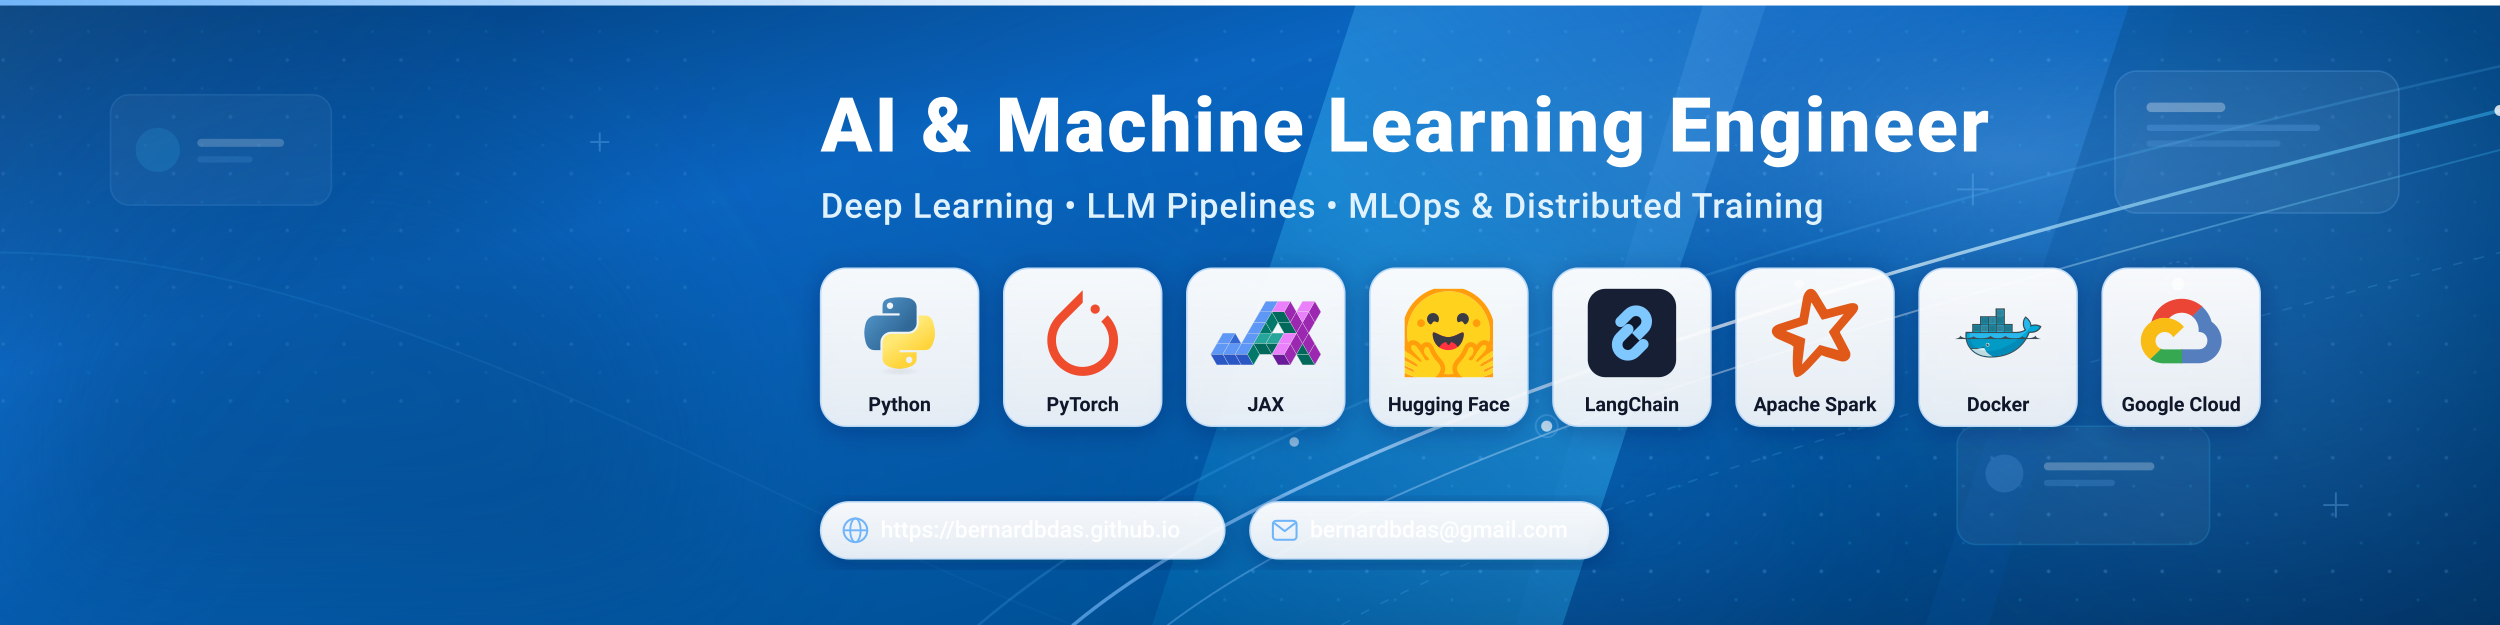
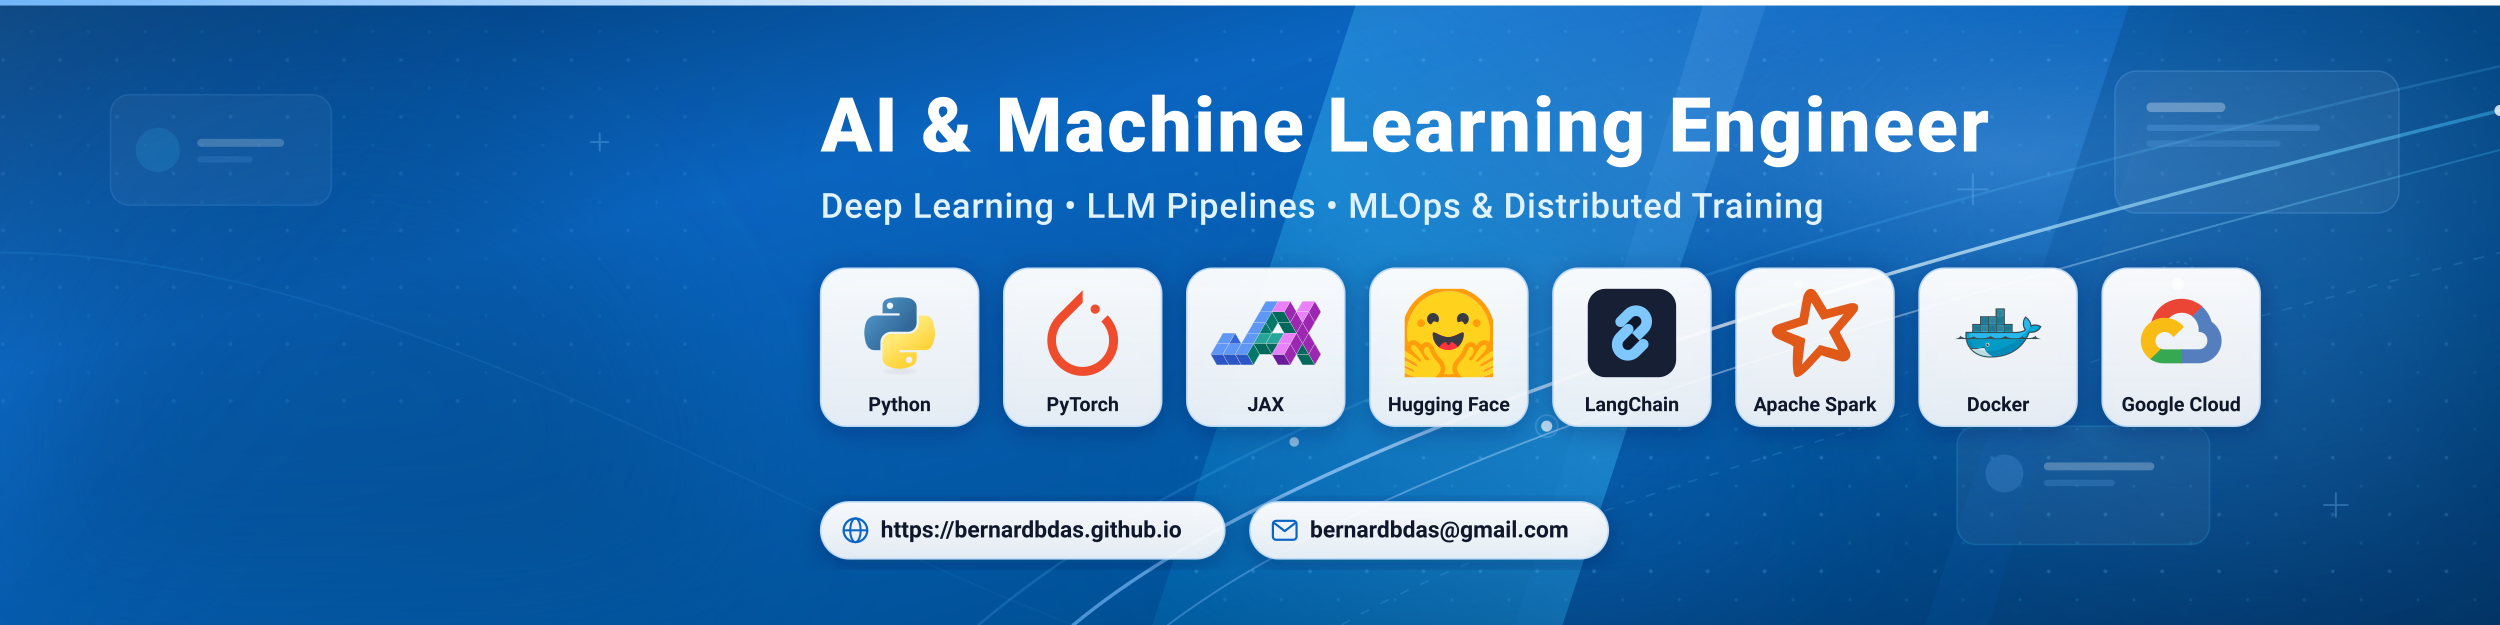
<svg xmlns="http://www.w3.org/2000/svg" width="1584" height="396" viewBox="0 0 1584 396">
  <defs>
    <linearGradient id="bgGrad_linkedin" x1="0%" y1="0%" x2="100%" y2="100%">
      <stop offset="0%" stop-color="#003870" />
      <stop offset="35%" stop-color="#0A66C2" />
      <stop offset="100%" stop-color="#002447" />
    </linearGradient>
    <linearGradient id="cardGrad_linkedin" x1="0%" y1="0%" x2="0%" y2="100%">
      <stop offset="0%" stop-color="#FFFFFF" stop-opacity="0.96" />
      <stop offset="100%" stop-color="#F4F7FB" stop-opacity="0.92" />
    </linearGradient>
    <linearGradient id="accentGlow_linkedin" x1="0%" y1="0%" x2="100%" y2="0%">
      <stop offset="0%" stop-color="#70B5F9" />
      <stop offset="50%" stop-color="#FFFFFF" />
    </linearGradient>
    <filter id="cardShadow_linkedin" x="-20%" y="-20%" width="140%" height="140%">
      <feDropShadow dx="0" dy="3" stdDeviation="8" flood-color="#001E3D" flood-opacity="0.32" />
    </filter>
    <linearGradient id="li_platform_bg" x1="0%" y1="0%" x2="100%" y2="100%">
      <stop offset="0%" stop-color="#003870" />
      <stop offset="30%" stop-color="#0A66C2" />
      <stop offset="70%" stop-color="#005299" />
      <stop offset="100%" stop-color="#002952" />
    </linearGradient>
    <linearGradient id="li_facet_1" x1="0%" y1="0%" x2="100%" y2="100%">
      <stop offset="0%" stop-color="#70B5F9" stop-opacity="0.35" />
      <stop offset="50%" stop-color="#0A66C2" stop-opacity="0.10" />
      <stop offset="100%" stop-color="#004182" stop-opacity="0.40" />
    </linearGradient>
    <linearGradient id="li_facet_2" x1="0%" y1="100%" x2="100%" y2="0%">
      <stop offset="0%" stop-color="#0284C7" stop-opacity="0.25" />
      <stop offset="50%" stop-color="#38BDF8" stop-opacity="0.40" />
      <stop offset="100%" stop-color="#70B5F9" stop-opacity="0.15" />
    </linearGradient>
    <linearGradient id="li_facet_3" x1="100%" y1="0%" x2="0%" y2="100%">
      <stop offset="0%" stop-color="#002D54" stop-opacity="0.50" />
      <stop offset="100%" stop-color="#0A66C2" stop-opacity="0.15" />
    </linearGradient>
    <linearGradient id="li_arc_glow" x1="0%" y1="0%" x2="100%" y2="0%">
      <stop offset="0%" stop-color="#70B5F9" stop-opacity="0.65" />
      <stop offset="50%" stop-color="#FFFFFF" stop-opacity="0.80" />
      <stop offset="100%" stop-color="#38BDF8" stop-opacity="0.45" />
    </linearGradient>
    <linearGradient id="li_arc_secondary" x1="0%" y1="0%" x2="100%" y2="100%">
      <stop offset="0%" stop-color="#38BDF8" stop-opacity="0.30" />
      <stop offset="100%" stop-color="#70B5F9" stop-opacity="0.10" />
    </linearGradient>
    <pattern id="li_dot_matrix" width="36" height="36" patternUnits="userSpaceOnUse">
      <circle cx="2" cy="2" r="1.2" fill="#70B5F9" opacity="0.30" />
      <circle cx="20" cy="20" r="1.0" fill="#38BDF8" opacity="0.20" />
    </pattern>
    <radialGradient id="li_center_glow" cx="80%" cy="25%" r="55%">
      <stop offset="0%" stop-color="#70B5F9" stop-opacity="0.30" />
      <stop offset="50%" stop-color="#0A66C2" stop-opacity="0.10" />
      <stop offset="100%" stop-color="#002952" stop-opacity="0" />
    </radialGradient>
  </defs>
  <rect width="1584" height="396" fill="url(#li_platform_bg)" />
  <g id="pattern_layer" opacity="1.00">
    <rect width="1584" height="396" fill="url(#li_center_glow)" />
    <circle cx="1420" cy="80" r="240" fill="#70B5F9" opacity="0.20" filter="blur(65px)" />
    <circle cx="220" cy="310" r="220" fill="#003A70" opacity="0.35" filter="blur(60px)" />
    <circle cx="950" cy="340" r="180" fill="#0A66C2" opacity="0.25" filter="blur(50px)" />
    <rect x="750" y="0" width="834" height="396" fill="url(#li_dot_matrix)" />
    <rect x="0" y="0" width="460" height="260" fill="url(#li_dot_matrix)" opacity="0.5" />
    <g>
      <polygon points="1350,0 1584,0 1584,396 1220,396" fill="url(#li_facet_3)" />
      <polygon points="1080,0 1380,0 1260,396 960,396" fill="url(#li_facet_1)" />
      <polygon points="860,0 1120,0 990,396 730,396" fill="url(#li_facet_2)" />
      <polygon points="0,0 320,0 140,396 0,396" fill="url(#li_facet_1)" opacity="0.4" />
    </g>
    <g fill="none">
      <path d="M 680 396 C 820 280, 1140 180, 1584 70" stroke="url(#li_arc_glow)" stroke-width="2.2" stroke-linecap="round" />
      <path d="M 740 396 C 880 290, 1180 200, 1584 95" stroke="url(#li_arc_glow)" stroke-width="1.2" stroke-opacity="0.6" stroke-linecap="round" />
      <path d="M 620 396 C 780 260, 1100 150, 1584 42" stroke="url(#li_arc_secondary)" stroke-width="1.6" stroke-linecap="round" />
      <path d="M 850 396 C 980 320, 1280 240, 1584 160" stroke="url(#li_arc_secondary)" stroke-width="1.0" stroke-dasharray="6,8" />
      <path d="M 0 160 C 240 160, 480 320, 680 396" stroke="url(#li_arc_secondary)" stroke-width="1.2" stroke-opacity="0.4" />
    </g>
    <g>
      <rect x="1340" y="45" width="180" height="90" rx="14" fill="#FFFFFF" fill-opacity="0.06" stroke="#70B5F9" stroke-width="1" stroke-opacity="0.25" />
      <rect x="1360" y="65" width="50" height="6" rx="3" fill="#FFFFFF" fill-opacity="0.3" />
      <rect x="1360" y="79" width="110" height="4" rx="2" fill="#70B5F9" fill-opacity="0.25" />
      <rect x="1360" y="89" width="85" height="4" rx="2" fill="#70B5F9" fill-opacity="0.18" />
      <rect x="1240" y="270" width="160" height="75" rx="12" fill="#FFFFFF" fill-opacity="0.05" stroke="#38BDF8" stroke-width="1" stroke-opacity="0.20" />
      <circle cx="1270" cy="300" r="12" fill="#70B5F9" fill-opacity="0.2" />
      <rect x="1295" y="293" width="70" height="5" rx="2.5" fill="#FFFFFF" fill-opacity="0.25" />
      <rect x="1295" y="304" width="45" height="4" rx="2" fill="#70B5F9" fill-opacity="0.2" />
      <rect x="70" y="60" width="140" height="70" rx="12" fill="#FFFFFF" fill-opacity="0.04" stroke="#70B5F9" stroke-width="1" stroke-opacity="0.15" />
      <circle cx="100" cy="95" r="14" fill="#38BDF8" fill-opacity="0.15" />
      <rect x="125" y="88" width="55" height="5" rx="2.5" fill="#FFFFFF" fill-opacity="0.2" />
      <rect x="125" y="99" width="35" height="4" rx="2" fill="#70B5F9" fill-opacity="0.15" />
    </g>
    <g fill="#FFFFFF">
      <circle cx="1584" cy="70" r="3.5" opacity="0.8" />
      <circle cx="1380" cy="180" r="4.0" opacity="0.9" />
      <circle cx="1140" cy="180" r="3.0" opacity="0.6" />
      <circle cx="980" cy="270" r="3.5" opacity="0.7" />
      <circle cx="820" cy="280" r="3.0" opacity="0.5" />
    </g>
    <g fill="none" stroke="#70B5F9" stroke-width="1.2">
      <circle cx="1380" cy="180" r="8" opacity="0.4" />
      <circle cx="1380" cy="180" r="14" opacity="0.2" stroke-dasharray="2,3" />
      <circle cx="980" cy="270" r="7" opacity="0.35" />
    </g>
    <g stroke="#70B5F9" stroke-width="1.2" stroke-opacity="0.35">
      <path d="M 1250 120 L 1250 110 M 1250 120 L 1250 130 M 1250 120 L 1240 120 M 1250 120 L 1260 120" />
      <path d="M 1480 320 L 1480 312 M 1480 320 L 1480 328 M 1480 320 L 1472 320 M 1480 320 L 1488 320" />
      <path d="M 720 220 L 720 214 M 720 220 L 720 226 M 720 220 L 714 220 M 720 220 L 726 220" />
      <path d="M 380 90 L 380 84 M 380 90 L 380 96 M 380 90 L 374 90 M 380 90 L 386 90" />
    </g>
  </g>
  <rect x="0" y="0" width="1584" height="3.5" fill="url(#accentGlow_linkedin)" />
  <text x="520" y="96" font-family="system-ui, -apple-system, BlinkMacSystemFont, 'Segoe UI', Roboto, sans-serif" font-size="48" font-weight="800" fill="#FFFFFF" letter-spacing="1.5">AI &amp; Machine Learning Engineer</text>
  <text x="520" y="138" font-family="system-ui, -apple-system, BlinkMacSystemFont, 'Segoe UI', Roboto, sans-serif" font-size="22" font-weight="500" fill="#E0F2FE" letter-spacing="0.5">Deep Learning • LLM Pipelines • MLOps &amp; Distributed Training</text>
  <g transform="translate(520, 170)">
    <rect width="100" height="100" rx="16" fill="url(#cardGrad_linkedin)" stroke="#C2DCF7" stroke-width="1" filter="url(#cardShadow_linkedin)" />
    <svg x="22.0" y="13.0" width="56.0" height="56.0" viewBox="0 0 128 128">
      <linearGradient id="b0_python-original-a" gradientUnits="userSpaceOnUse" x1="70.252" y1="1237.476" x2="170.659" y2="1151.089" gradientTransform="matrix(.563 0 0 -.568 -29.215 707.817)">
        <stop offset="0" stop-color="#5A9FD4" />
        <stop offset="1" stop-color="#306998" />
      </linearGradient>
      <linearGradient id="b0_python-original-b" gradientUnits="userSpaceOnUse" x1="209.474" y1="1098.811" x2="173.62" y2="1149.537" gradientTransform="matrix(.563 0 0 -.568 -29.215 707.817)">
        <stop offset="0" stop-color="#FFD43B" />
        <stop offset="1" stop-color="#FFE873" />
      </linearGradient>
      <path fill="url(#b0_python-original-a)" d="M63.391 1.988c-4.222.02-8.252.379-11.8 1.007-10.45 1.846-12.346 5.71-12.346 12.837v9.411h24.693v3.137H29.977c-7.176 0-13.46 4.313-15.426 12.521-2.268 9.405-2.368 15.275 0 25.096 1.755 7.311 5.947 12.519 13.124 12.519h8.491V67.234c0-8.151 7.051-15.34 15.426-15.34h24.665c6.866 0 12.346-5.654 12.346-12.548V15.833c0-6.693-5.646-11.72-12.346-12.837-4.244-.706-8.645-1.027-12.866-1.008zM50.037 9.557c2.55 0 4.634 2.117 4.634 4.721 0 2.593-2.083 4.69-4.634 4.69-2.56 0-4.633-2.097-4.633-4.69-.001-2.604 2.073-4.721 4.633-4.721z" transform="translate(0 10.26)" />
      <path fill="url(#b0_python-original-b)" d="M91.682 28.38v10.966c0 8.5-7.208 15.655-15.426 15.655H51.591c-6.756 0-12.346 5.783-12.346 12.549v23.515c0 6.691 5.818 10.628 12.346 12.547 7.816 2.297 15.312 2.713 24.665 0 6.216-1.801 12.346-5.423 12.346-12.547v-9.412H63.938v-3.138h37.012c7.176 0 9.852-5.005 12.348-12.519 2.578-7.735 2.467-15.174 0-25.096-1.774-7.145-5.161-12.521-12.348-12.521h-9.268zM77.809 87.927c2.561 0 4.634 2.097 4.634 4.692 0 2.602-2.074 4.719-4.634 4.719-2.55 0-4.633-2.117-4.633-4.719 0-2.595 2.083-4.692 4.633-4.692z" transform="translate(0 10.26)" />
      <radialGradient id="b0_python-original-c" cx="1825.678" cy="444.45" r="26.743" gradientTransform="matrix(0 -.24 -1.055 0 532.979 557.576)" gradientUnits="userSpaceOnUse">
        <stop offset="0" stop-color="#B8B8B8" stop-opacity=".498" />
        <stop offset="1" stop-color="#7F7F7F" stop-opacity="0" />
      </radialGradient>
      <path opacity=".444" fill="url(#b0_python-original-c)" d="M97.309 119.597c0 3.543-14.816 6.416-33.091 6.416-18.276 0-33.092-2.873-33.092-6.416 0-3.544 14.815-6.417 33.092-6.417 18.275 0 33.091 2.872 33.091 6.417z" />
    </svg>
    <text x="50.0" y="90.5" font-family="system-ui, -apple-system, BlinkMacSystemFont, 'Segoe UI', Roboto, sans-serif" font-size="12.5" font-weight="600" fill="#0F172A" text-anchor="middle">Python</text>
  </g>
  <g transform="translate(636, 170)">
    <rect width="100" height="100" rx="16" fill="url(#cardGrad_linkedin)" stroke="#C2DCF7" stroke-width="1" filter="url(#cardShadow_linkedin)" />
    <svg x="22.0" y="13.0" width="56.0" height="56.0" viewBox="0 0 128 128">
      <path fill="#EE4C2C" d="M100.1 38.3l-9.2 9.2c15.1 15.1 15.1 39.4 0 54.3-15.1 15.1-39.4 15.1-54.3 0-15.1-15.1-15.1-39.4 0-54.3l24-24 3.4-3.4V2L27.8 38.2C7.7 58.3 7.7 90.8 27.8 111s52.6 20.1 72.4 0c20.1-20.2 20.1-52.5-.1-72.7z" />
      <circle fill="#EE4C2C" transform="rotate(-88.939 82.069 29.398) scale(.99997)" cx="82.1" cy="29.4" r="6.7" />
    </svg>
    <text x="50.0" y="90.5" font-family="system-ui, -apple-system, BlinkMacSystemFont, 'Segoe UI', Roboto, sans-serif" font-size="12.5" font-weight="600" fill="#0F172A" text-anchor="middle">PyTorch</text>
  </g>
  <g transform="translate(752, 170)">
    <rect width="100" height="100" rx="16" fill="url(#cardGrad_linkedin)" stroke="#C2DCF7" stroke-width="1" filter="url(#cardShadow_linkedin)" />
    <svg x="15.0" y="20.8" width="70.0" height="40.5" viewBox="0 0 451 260.81">
      <defs>
        <style>.cls-1{fill:#5e97f6;}.cls-1,.cls-2,.cls-3,.cls-4,.cls-5,.cls-6,.cls-7,.cls-8,.cls-9{stroke:#dce0df;stroke-linejoin:round;}.cls-2{fill:#2a56c6;}.cls-3{fill:#00796b;}.cls-4{fill:#3367d6;}.cls-5{fill:#26a69a;}.cls-6{fill:#9c27b0;}.cls-7{fill:#6a1b9a;}.cls-8{fill:#00695c;}.cls-9{fill:#ea80fc;}</style>
      </defs>
      <g id="b2_Layer_2" data-name="Layer 2">
        <g id="b2_Layer_1-2" data-name="Layer 1">
          <polygon class="cls-1" points="50.5 130.4 25.5 173.71 75.5 173.71 100.5 130.4 50.5 130.4" fill="#0F172A" />
          <polygon class="cls-1" points="0.5 217.01 25.5 173.71 75.5 173.71 50.5 217.01 0.5 217.01" fill="#0F172A" />
          <polygon class="cls-1" points="125.5 173.71 75.5 173.71 50.5 217.01 100.5 217.01 125.5 173.71" fill="#0F172A" />
          <polygon class="cls-1" points="175.5 173.71 125.5 173.71 100.5 217.01 150.5 217.01 175.5 173.71" fill="#0F172A" />
          <polygon class="cls-1" points="150.5 130.4 125.5 173.71 175.5 173.71 200.5 130.4 150.5 130.4" fill="#0F172A" />
          <polygon class="cls-1" points="175.5 87.1 150.5 130.4 200.5 130.4 225.5 87.1 175.5 87.1" fill="#0F172A" />
          <polygon class="cls-1" points="200.5 43.8 175.5 87.1 225.5 87.1 250.5 43.8 200.5 43.8" fill="#0F172A" />
          <polygon class="cls-1" points="225.5 0.5 200.5 43.8 250.5 43.8 275.5 0.5 225.5 0.5" fill="#0F172A" />
          <polygon class="cls-2" points="0.5 217.01 25.5 260.31 75.5 260.31 50.5 217.01 0.5 217.01" fill="#0F172A" />
          <polygon class="cls-2" points="125.5 260.31 75.5 260.31 50.5 217.01 100.5 217.01 125.5 260.31" fill="#0F172A" />
          <polygon class="cls-2" points="175.5 260.31 125.5 260.31 100.5 217.01 150.5 217.01 175.5 260.31" fill="#0F172A" />
          <polygon class="cls-3" points="200.5 217.01 175.5 173.71 150.5 217.01 175.5 260.31 200.5 217.01" fill="#0F172A" />
          <polygon class="cls-3" points="250.5 130.4 225.5 87.1 200.5 130.4 250.5 130.4" fill="#0F172A" />
          <polygon class="cls-3" points="250.5 43.8 225.5 87.1 250.5 130.4 275.5 87.1 250.5 43.8" fill="#0F172A" />
          <polygon class="cls-4" points="125.5 173.71 100.5 130.4 75.5 173.71 125.5 173.71" fill="#0F172A" />
          <polygon class="cls-5" points="250.5 130.4 200.5 130.4 175.5 173.71 225.5 173.71 250.5 130.4" fill="#0F172A" />
          <polygon class="cls-5" points="300.5 130.4 250.5 130.4 225.5 173.71 275.5 173.71 300.5 130.4" fill="#0F172A" />
          <polygon class="cls-6" points="350.5 43.8 325.5 0.5 300.5 43.8 325.5 87.1 350.5 43.8" fill="#0F172A" />
          <polygon class="cls-6" points="375.5 87.1 350.5 43.8 325.5 87.1 350.5 130.4 375.5 87.1" fill="#0F172A" />
          <polygon class="cls-6" points="400.5 130.4 375.5 87.1 350.5 130.4 375.5 173.71 400.5 130.4" fill="#0F172A" />
          <polygon class="cls-6" points="425.5 173.71 400.5 130.4 375.5 173.71 400.5 217.01 425.5 173.71" fill="#0F172A" />
          <polygon class="cls-6" points="450.5 217.01 425.5 173.71 400.5 217.01 425.5 260.31 450.5 217.01" fill="#0F172A" />
          <polygon class="cls-6" points="425.5 0.5 400.5 43.8 425.5 87.1 450.5 43.8 425.5 0.5" fill="#0F172A" />
          <polygon class="cls-6" points="375.5 87.1 400.5 43.8 425.5 87.1 400.5 130.4 375.5 87.1" fill="#0F172A" />
          <polygon class="cls-6" points="350.5 130.4 325.5 173.71 350.5 217.01 375.5 173.71 350.5 130.4" fill="#0F172A" />
          <polygon class="cls-6" points="325.5 260.31 300.5 217.01 325.5 173.71 350.5 217.01 325.5 260.31" fill="#0F172A" />
          <polygon class="cls-7" points="275.5 260.31 250.5 217.01 300.5 217.01 325.5 260.31 275.5 260.31" fill="#0F172A" />
          <polygon class="cls-8" points="225.5 173.71 175.5 173.71 200.5 217.01 250.5 217.01 225.5 173.71" fill="#0F172A" />
          <polygon class="cls-8" points="275.5 173.71 225.5 173.71 250.5 217.01 275.5 173.71" fill="#0F172A" />
          <polygon class="cls-8" points="275.5 87.1 300.5 130.4 350.5 130.4 325.5 87.1 275.5 87.1" fill="#0F172A" />
          <polygon class="cls-8" points="300.5 43.8 250.5 43.8 275.5 87.1 325.5 87.1 300.5 43.8" fill="#0F172A" />
          <polygon class="cls-8" points="425.5 260.31 400.5 217.01 350.5 217.01 375.5 260.31 425.5 260.31" fill="#0F172A" />
          <polygon class="cls-8" points="375.5 173.71 350.5 217.01 400.5 217.01 375.5 173.71" fill="#0F172A" />
          <polygon class="cls-9" points="325.5 0.5 275.5 0.5 250.5 43.8 300.5 43.8 325.5 0.5" fill="#0F172A" />
          <polygon class="cls-9" points="325.5 173.71 275.5 173.71 250.5 217.01 300.5 217.01 325.5 173.71" fill="#0F172A" />
          <polygon class="cls-9" points="350.5 130.4 300.5 130.4 275.5 173.71 325.5 173.71 350.5 130.4" fill="#0F172A" />
          <polygon class="cls-9" points="425.5 0.5 375.5 0.5 350.5 43.8 400.5 43.8 425.5 0.5" fill="#0F172A" />
          <polygon class="cls-9" points="375.5 87.1 350.5 43.8 400.5 43.8 375.5 87.1" fill="#0F172A" />
        </g>
      </g>
    </svg>
    <text x="50.0" y="90.5" font-family="system-ui, -apple-system, BlinkMacSystemFont, 'Segoe UI', Roboto, sans-serif" font-size="12.5" font-weight="600" fill="#0F172A" text-anchor="middle">JAX</text>
  </g>
  <g transform="translate(868, 170)">
    <rect width="100" height="100" rx="16" fill="url(#cardGrad_linkedin)" stroke="#C2DCF7" stroke-width="1" filter="url(#cardShadow_linkedin)" />
    <svg x="22.0" y="13.0" width="56.0" height="56.0" viewBox="11 5 73 74">
      <path fill="#FFD21E" d="M47.21 76.5a34.75 34.75 0 1 0 0-69.5 34.75 34.75 0 0 0 0 69.5Z" />
      <path fill="#FF9D0B" d="M81.96 41.75a34.75 34.75 0 1 0-69.5 0 34.75 34.75 0 0 0 69.5 0Zm-73.5 0a38.75 38.75 0 1 1 77.5 0 38.75 38.75 0 0 1-77.5 0Z" />
      <path fill="#3A3B45" d="M58.5 32.3c1.28.44 1.78 3.06 3.07 2.38a5 5 0 1 0-6.76-2.07c.61 1.15 2.55-.72 3.7-.32ZM34.95 32.3c-1.28.44-1.79 3.06-3.07 2.38a5 5 0 1 1 6.76-2.07c-.61 1.15-2.56-.72-3.7-.32Z" />
      <path fill="#FF323D" d="M46.96 56.29c9.83 0 13-8.76 13-13.26 0-2.34-1.57-1.6-4.09-.36-2.33 1.15-5.46 2.74-8.9 2.74-7.19 0-13-6.88-13-2.38s3.16 13.26 13 13.26Z" />
      <path fill="#3A3B45" fill-rule="evenodd" d="M39.43 54a8.7 8.7 0 0 1 5.3-4.49c.4-.12.81.57 1.24 1.28.4.68.82 1.37 1.24 1.37.45 0 .9-.68 1.33-1.35.45-.7.89-1.38 1.32-1.25a8.61 8.61 0 0 1 5 4.17c3.73-2.94 5.1-7.74 5.1-10.7 0-2.34-1.57-1.6-4.09-.36l-.14.07c-2.31 1.15-5.39 2.67-8.77 2.67s-6.45-1.52-8.77-2.67c-2.6-1.29-4.23-2.1-4.23.29 0 3.05 1.46 8.06 5.47 10.97Z" clip-rule="evenodd" />
      <path fill="#FF9D0B" d="M70.71 37a3.25 3.25 0 1 0 0-6.5 3.25 3.25 0 0 0 0 6.5ZM24.21 37a3.25 3.25 0 1 0 0-6.5 3.25 3.25 0 0 0 0 6.5ZM17.52 48c-1.62 0-3.06.66-4.07 1.87a5.97 5.97 0 0 0-1.33 3.76 7.1 7.1 0 0 0-1.94-.3c-1.55 0-2.95.59-3.94 1.66a5.8 5.8 0 0 0-.8 7 5.3 5.3 0 0 0-1.79 2.82c-.24.9-.48 2.8.8 4.74a5.22 5.22 0 0 0-.37 5.02c1.02 2.32 3.57 4.14 8.52 6.1 3.07 1.22 5.89 2 5.91 2.01a44.33 44.33 0 0 0 10.93 1.6c5.86 0 10.05-1.8 12.46-5.34 3.88-5.69 3.33-10.9-1.7-15.92-2.77-2.78-4.62-6.87-5-7.77-.78-2.66-2.84-5.62-6.25-5.62a5.7 5.7 0 0 0-4.6 2.46c-1-1.26-1.98-2.25-2.86-2.82A7.4 7.4 0 0 0 17.52 48Zm0 4c.51 0 1.14.22 1.82.65 2.14 1.36 6.25 8.43 7.76 11.18.5.92 1.37 1.31 2.14 1.31 1.55 0 2.75-1.53.15-3.48-3.92-2.93-2.55-7.72-.68-8.01.08-.02.17-.02.24-.02 1.7 0 2.45 2.93 2.45 2.93s2.2 5.52 5.98 9.3c3.77 3.77 3.97 6.8 1.22 10.83-1.88 2.75-5.47 3.58-9.16 3.58-3.81 0-7.73-.9-9.92-1.46-.11-.03-13.45-3.8-11.76-7 .28-.54.75-.76 1.34-.76 2.38 0 6.7 3.54 8.57 3.54.41 0 .7-.17.83-.6.79-2.85-12.06-4.05-10.98-8.17.2-.73.71-1.02 1.44-1.02 3.14 0 10.2 5.53 11.68 5.53.11 0 .2-.03.24-.1.74-1.2.33-2.04-4.9-5.2-5.21-3.16-8.88-5.06-6.8-7.33.24-.26.58-.38 1-.38 3.17 0 10.66 6.82 10.66 6.82s2.02 2.1 3.25 2.1c.28 0 .52-.1.68-.38.86-1.46-8.06-8.22-8.56-11.01-.34-1.9.24-2.85 1.31-2.85Z" />
      <path fill="#FFD21E" d="M38.6 76.69c2.75-4.04 2.55-7.07-1.22-10.84-3.78-3.77-5.98-9.3-5.98-9.3s-.82-3.2-2.69-2.9c-1.87.3-3.24 5.08.68 8.01 3.91 2.93-.78 4.92-2.29 2.17-1.5-2.75-5.62-9.82-7.76-11.18-2.13-1.35-3.63-.6-3.13 2.2.5 2.79 9.43 9.55 8.56 11-.87 1.47-3.93-1.71-3.93-1.71s-9.57-8.71-11.66-6.44c-2.08 2.27 1.59 4.17 6.8 7.33 5.23 3.16 5.64 4 4.9 5.2-.75 1.2-12.28-8.53-13.36-4.4-1.08 4.11 11.77 5.3 10.98 8.15-.8 2.85-9.06-5.38-10.74-2.18-1.7 3.21 11.65 6.98 11.76 7.01 4.3 1.12 15.25 3.49 19.08-2.12Z" />
      <path fill="#FF9D0B" d="M77.4 48c1.62 0 3.07.66 4.07 1.87a5.97 5.97 0 0 1 1.33 3.76 7.1 7.1 0 0 1 1.95-.3c1.55 0 2.95.59 3.94 1.66a5.8 5.8 0 0 1 .8 7 5.3 5.3 0 0 1 1.78 2.82c.24.9.48 2.8-.8 4.74a5.22 5.22 0 0 1 .37 5.02c-1.02 2.32-3.57 4.14-8.51 6.1-3.08 1.22-5.9 2-5.92 2.01a44.33 44.33 0 0 1-10.93 1.6c-5.86 0-10.05-1.8-12.46-5.34-3.88-5.69-3.33-10.9 1.7-15.92 2.78-2.78 4.63-6.87 5.01-7.77.78-2.66 2.83-5.62 6.24-5.62a5.7 5.7 0 0 1 4.6 2.46c1-1.26 1.98-2.25 2.87-2.82A7.4 7.4 0 0 1 77.4 48Zm0 4c-.51 0-1.13.22-1.82.65-2.13 1.36-6.25 8.43-7.76 11.18a2.43 2.43 0 0 1-2.14 1.31c-1.54 0-2.75-1.53-.14-3.48 3.91-2.93 2.54-7.72.67-8.01a1.54 1.54 0 0 0-.24-.02c-1.7 0-2.45 2.93-2.45 2.93s-2.2 5.52-5.97 9.3c-3.78 3.77-3.98 6.8-1.22 10.83 1.87 2.75 5.47 3.58 9.15 3.58 3.82 0 7.73-.9 9.93-1.46.1-.03 13.45-3.8 11.76-7-.29-.54-.75-.76-1.34-.76-2.38 0-6.71 3.54-8.57 3.54-.42 0-.71-.17-.83-.6-.8-2.85 12.05-4.05 10.97-8.17-.19-.73-.7-1.02-1.44-1.02-3.14 0-10.2 5.53-11.68 5.53-.1 0-.19-.03-.23-.1-.74-1.2-.34-2.04 4.88-5.2 5.23-3.16 8.9-5.06 6.8-7.33-.23-.26-.57-.38-.98-.38-3.18 0-10.67 6.82-10.67 6.82s-2.02 2.1-3.24 2.1a.74.74 0 0 1-.68-.38c-.87-1.46 8.05-8.22 8.55-11.01.34-1.9-.24-2.85-1.31-2.85Z" />
      <path fill="#FFD21E" d="M56.33 76.69c-2.75-4.04-2.56-7.07 1.22-10.84 3.77-3.77 5.97-9.3 5.97-9.3s.82-3.2 2.7-2.9c1.86.3 3.23 5.08-.68 8.01-3.92 2.93.78 4.92 2.28 2.17 1.51-2.75 5.63-9.82 7.76-11.18 2.13-1.35 3.64-.6 3.13 2.2-.5 2.79-9.42 9.55-8.55 11 .86 1.47 3.92-1.71 3.92-1.71s9.58-8.71 11.66-6.44c2.08 2.27-1.58 4.17-6.8 7.33-5.23 3.16-5.63 4-4.9 5.2.75 1.2 12.28-8.53 13.36-4.4 1.08 4.11-11.76 5.3-10.97 8.15.8 2.85 9.05-5.38 10.74-2.18 1.69 3.21-11.65 6.98-11.76 7.01-4.31 1.12-15.26 3.49-19.08-2.12Z" />
    </svg>
    <text x="50.0" y="90.5" font-family="system-ui, -apple-system, BlinkMacSystemFont, 'Segoe UI', Roboto, sans-serif" font-size="12.5" font-weight="600" fill="#0F172A" text-anchor="middle">Hugging Face</text>
  </g>
  <g transform="translate(984, 170)">
    <rect width="100" height="100" rx="16" fill="url(#cardGrad_linkedin)" stroke="#C2DCF7" stroke-width="1" filter="url(#cardShadow_linkedin)" />
    <svg x="22.0" y="13.0" width="56.0" height="56.0" viewBox="0 0 100 100">
      <rect width="100" height="100" rx="20" fill="#161F34" />
      <path d="M54.261 54.258L63.194 45.325C67.898 40.621 67.898 32.995 63.194 28.291C58.49 23.588 50.864 23.588 46.16 28.291L37.227 37.224" stroke="#7FC8FF" stroke-width="12.039" stroke-linecap="round" fill="#0F172A" />
      <path d="M45.743 45.741L36.81 54.674C32.106 59.378 32.106 67.004 36.81 71.708C41.514 76.412 49.14 76.412 53.844 71.708L62.777 62.775" stroke="#7FC8FF" stroke-width="12.039" stroke-linecap="round" fill="#0F172A" />
    </svg>
    <text x="50.0" y="90.5" font-family="system-ui, -apple-system, BlinkMacSystemFont, 'Segoe UI', Roboto, sans-serif" font-size="12.5" font-weight="600" fill="#0F172A" text-anchor="middle">LangChain</text>
  </g>
  <g transform="translate(1100, 170)">
    <rect width="100" height="100" rx="16" fill="url(#cardGrad_linkedin)" stroke="#C2DCF7" stroke-width="1" filter="url(#cardShadow_linkedin)" />
    <svg x="22.0" y="13.0" width="56.0" height="56.0" viewBox="0 0 128 128">
      <path fill="#e15919" d="M57.646.004c-2.269.064-4.51 1.143-6.384 3.223-1.03 1.146-1.905 2.51-2.63 3.855-1.89 3.54-2.262 7.547-2.962 11.43l-3.852 21.81c-.148.856-.532 1.21-1.3 1.455l-28.268 8.98c-2.06.673-4.125 1.543-5.947 2.7-5.558 3.53-6.38 9.338-2.207 14.438 1.842 2.256 4.216 3.843 6.85 4.996l17.603 7.843c.147.08.304.132.463.162l3.717 2.682s-3.7 40.948 3.246 43.781c-.061-.01-.41-.082-.41-.082s.704.761 2.603.537c1.454.27 1.262.226.074-.01 2.583-.334 7.337-2.497 15.578-10.784a47.396 47.396 0 0 0 1.776-1.676l17.8-19.217 4.163 1.465c.15.207.367.34.714.443l19.823 6.031c2.709.836 5.389 1.448 8.277 1.026 5.156-.755 8.951-5 8.9-10.192-.02-2.28-.82-4.339-1.87-6.324l-13.128-24.898c-.418-.787-.405-1.296.196-2l22.054-25.922c1.428-1.703 2.717-3.529 3.465-5.645 1.643-4.67-.482-8.382-5.33-9.289-2.229-.398-4.427-.188-6.6.385l-31.597 8.395c-.93.25-1.39.075-1.895-.772l-12.9-21.434c-.975-1.615-2.14-3.194-3.477-4.527C62.212.89 59.915-.059 57.646.004zm.944 19.736c.51.358.768.727 1.01 1.125l13.88 23.13c.382.628.725.85 1.485.648l24.443-6.497 5.885-1.54c-.087.493-.302.79-.537 1.068l-20.16 23.672c-.57.688-.623 1.17-.194 1.976l12.743 24.16.585 1.237-.015.02-22.727-6.264-.006-.018-4.298-1.205-25.493 28.256 4.663-37.15-4.184-1.82.008-.007-23.674-9.4c.454-.413.86-.585 1.285-.717l28.777-9.096c.676-.21 1.061-.47 1.125-1.242l.403-2.355 3.875-21.807 1.12-6.174z" />
    </svg>
    <text x="50.0" y="90.5" font-family="system-ui, -apple-system, BlinkMacSystemFont, 'Segoe UI', Roboto, sans-serif" font-size="12.5" font-weight="600" fill="#0F172A" text-anchor="middle">Apache Spark</text>
  </g>
  <g transform="translate(1216, 170)">
    <rect width="100" height="100" rx="16" fill="url(#cardGrad_linkedin)" stroke="#C2DCF7" stroke-width="1" filter="url(#cardShadow_linkedin)" />
    <svg x="22.0" y="13.0" width="56.0" height="56.0" viewBox="0 0 128 128">
      <path fill-rule="evenodd" clip-rule="evenodd" fill="#3A4D54" d="M73.8 50.8h11.3v11.5h5.7c2.6 0 5.3-.5 7.8-1.3 1.2-.4 2.6-1 3.8-1.7-1.6-2.1-2.4-4.7-2.6-7.3-.3-3.5.4-8.1 2.8-10.8l1.2-1.4 1.4 1.1c3.6 2.9 6.5 6.8 7.1 11.4 4.3-1.3 9.3-1 13.1 1.2l1.5.9-.8 1.6c-3.2 6.2-9.9 8.2-16.4 7.8-9.8 24.3-31 35.8-56.8 35.8-13.3 0-25.5-5-32.5-16.8l-.1-.2-1-2.1c-2.4-5.2-3.1-10.9-2.6-16.6l.2-1.7h9.6V50.8h11.3V39.6h22.5V28.3h13.5v22.5z" />
      <path fill="#00AADA" d="M110.4 55.1c.8-5.9-3.6-10.5-6.4-12.7-3.1 3.6-3.6 13.2 1.3 17.2-2.8 2.4-8.5 4.7-14.5 4.7H18.6c-.6 6.2.5 11.9 3 16.8l.8 1.5c.5.9 1.1 1.7 1.7 2.6 3 .2 5.7.3 8.2.2 4.9-.1 8.9-.7 12-1.7.5-.2.9.1 1.1.5.2.5-.1.9-.5 1.1-.4.1-.8.3-1.3.4-2.4.7-5 1.1-8.3 1.3h-.6c-1.3.1-2.7.1-4.2.1-1.6 0-3.1 0-4.9-.1 6 6.8 15.4 10.8 27.2 10.8 25 0 46.2-11.1 55.5-35.9 6.7.7 13.1-1 16-6.7-4.5-2.7-10.5-1.8-13.9-.1z" />
      <path fill="#28B8EB" d="M110.4 55.1c.8-5.9-3.6-10.5-6.4-12.7-3.1 3.6-3.6 13.2 1.3 17.2-2.8 2.4-8.5 4.7-14.5 4.7h-68c-.3 9.5 3.2 16.7 9.5 21 4.9-.1 8.9-.7 12-1.7.5-.2.9.1 1.1.5.2.5-.1.9-.5 1.1-.4.1-.8.3-1.3.4-2.4.7-5.2 1.2-8.5 1.4l-.1-.1c8.5 4.4 20.8 4.3 35-1.1 15.8-6.1 30.6-17.7 40.9-30.9-.2.1-.4.1-.5.2z" />
      <path fill="#028BB8" d="M18.7 71.8c.4 3.3 1.4 6.4 2.9 9.3l.8 1.5c.5.9 1.1 1.7 1.7 2.6 3 .2 5.7.3 8.2.2 4.9-.1 8.9-.7 12-1.7.5-.2.9.1 1.1.5.2.5-.1.9-.5 1.1-.4.1-.8.3-1.3.4-2.4.7-5.2 1.2-8.5 1.4h-.4c-1.3.1-2.7.1-4.1.1-1.6 0-3.2 0-4.9-.1 6 6.8 15.5 10.8 27.3 10.8 21.4 0 40-8.1 50.8-26H18.7v-.1z" />
      <path fill="#019BC6" d="M23.5 71.8c1.3 5.8 4.3 10.4 8.8 13.5 4.9-.1 8.9-.7 12-1.7.5-.2.9.1 1.1.5.2.5-.1.9-.5 1.1-.4.1-.8.3-1.3.4-2.4.7-5.2 1.2-8.6 1.4 8.5 4.4 20.8 4.3 34.9-1.1 8.5-3.3 16.8-8.2 24.2-14.1H23.5z" />
      <path fill-rule="evenodd" clip-rule="evenodd" fill="#00ACD3" d="M28.4 52.7h9.8v9.8h-9.8v-9.8zm.8.8h.8v8.1h-.8v-8.1zm1.4 0h.8v8.1h-.8v-8.1zm1.5 0h.8v8.1h-.8v-8.1zm1.5 0h.8v8.1h-.8v-8.1zm1.5 0h.8v8.1h-.8v-8.1zm1.5 0h.8v8.1h-.8v-8.1zm3-12h9.8v9.8h-9.8v-9.8zm.9.8h.8v8.1h-.8v-8.1zm1.4 0h.8v8.1h-.8v-8.1zm1.5 0h.8v8.1h-.8v-8.1zm1.5 0h.8v8.1h-.8v-8.1zm1.4 0h.8v8.1h-.8v-8.1zm1.5 0h.8v8.1h-.8v-8.1z" />
      <path fill-rule="evenodd" clip-rule="evenodd" fill="#23C2EE" d="M39.6 52.7h9.8v9.8h-9.8v-9.8zm.9.8h.8v8.1h-.8v-8.1zm1.4 0h.8v8.1h-.8v-8.1zm1.5 0h.8v8.1h-.8v-8.1zm1.5 0h.8v8.1h-.8v-8.1zm1.4 0h.8v8.1h-.8v-8.1zm1.5 0h.8v8.1h-.8v-8.1z" />
      <path fill-rule="evenodd" clip-rule="evenodd" fill="#00ACD3" d="M50.9 52.7h9.8v9.8h-9.8v-9.8zm.8.8h.8v8.1h-.8v-8.1zm1.5 0h.8v8.1h-.8v-8.1zm1.5 0h.8v8.1h-.8v-8.1zm1.4 0h.8v8.1h-.8v-8.1zm1.5 0h.8v8.1h-.8v-8.1zm1.5 0h.8v8.1h-.8v-8.1z" />
      <path fill-rule="evenodd" clip-rule="evenodd" fill="#23C2EE" d="M50.9 41.5h9.8v9.8h-9.8v-9.8zm.8.8h.8v8.1h-.8v-8.1zm1.5 0h.8v8.1h-.8v-8.1zm1.5 0h.8v8.1h-.8v-8.1zm1.4 0h.8v8.1h-.8v-8.1zm1.5 0h.8v8.1h-.8v-8.1zm1.5 0h.8v8.1h-.8v-8.1zm3.1 10.4H72v9.8h-9.8v-9.8zm.8.8h.8v8.1H63v-8.1zm1.5 0h.8v8.1h-.8v-8.1zm1.4 0h.8v8.1h-.8v-8.1zm1.5 0h.8v8.1h-.8v-8.1zm1.5 0h.8v8.1h-.8v-8.1zm1.5 0h.8v8.1h-.8v-8.1z" />
      <path fill-rule="evenodd" clip-rule="evenodd" fill="#00ACD3" d="M62.2 41.5H72v9.8h-9.8v-9.8zm.8.8h.8v8.1H63v-8.1zm1.5 0h.8v8.1h-.8v-8.1zm1.4 0h.8v8.1h-.8v-8.1zm1.5 0h.8v8.1h-.8v-8.1zm1.5 0h.8v8.1h-.8v-8.1zm1.5 0h.8v8.1h-.8v-8.1z" />
      <path fill-rule="evenodd" clip-rule="evenodd" fill="#23C2EE" d="M62.2 30.2H72V40h-9.8v-9.8zm.8.8h.8v8.1H63V31zm1.5 0h.8v8.1h-.8V31zm1.4 0h.8v8.1h-.8V31zm1.5 0h.8v8.1h-.8V31zm1.5 0h.8v8.1h-.8V31zm1.5 0h.8v8.1h-.8V31z" />
      <path fill-rule="evenodd" clip-rule="evenodd" fill="#00ACD3" d="M73.5 52.7h9.8v9.8h-9.8v-9.8zm.8.8h.8v8.1h-.8v-8.1zm1.4 0h.8v8.1h-.8v-8.1zm1.5 0h.8v8.1h-.8v-8.1zm1.5 0h.8v8.1h-.8v-8.1zm1.5 0h.8v8.1h-.8v-8.1zm1.5 0h.8v8.1h-.8v-8.1z" />
      <path fill-rule="evenodd" clip-rule="evenodd" fill="#D4EEF1" d="M48.8 78.3c1.5 0 2.7 1.2 2.7 2.7 0 1.5-1.2 2.7-2.7 2.7-1.5 0-2.7-1.2-2.7-2.7 0-1.5 1.2-2.7 2.7-2.7" />
      <path fill-rule="evenodd" clip-rule="evenodd" fill="#3A4D54" d="M48.8 79.1c.2 0 .5 0 .7.1-.2.1-.4.4-.4.7 0 .4.4.8.8.8.3 0 .6-.2.7-.4.1.2.1.5.1.7 0 1.1-.9 1.9-1.9 1.9-1.1 0-1.9-.9-1.9-1.9 0-1 .8-1.9 1.9-1.9M1.1 72.8h125.4c-2.7-.7-8.6-1.6-7.7-5.2-5 5.7-16.9 4-20 1.2-3.4 4.9-23 3-24.3-.8-4.2 5-17.3 5-21.5 0-1.4 3.8-21 5.7-24.3.8-3 2.8-15 4.5-20-1.2 1.1 3.5-4.9 4.5-7.6 5.2" />
      <path fill="#BFDBE0" d="M56 97.8c-6.7-3.2-10.3-7.5-12.4-12.2-2.5.7-5.5 1.2-8.9 1.4-1.3.1-2.7.1-4.1.1-1.7 0-3.4 0-5.2-.1 6 6 13.6 10.7 27.5 10.8H56z" />
      <path fill="#D4EEF1" d="M46.1 89.9c-.9-1.3-1.8-2.8-2.5-4.3-2.5.7-5.5 1.2-8.9 1.4 2.3 1.2 5.7 2.4 11.4 2.9z" />
    </svg>
    <text x="50.0" y="90.5" font-family="system-ui, -apple-system, BlinkMacSystemFont, 'Segoe UI', Roboto, sans-serif" font-size="12.5" font-weight="600" fill="#0F172A" text-anchor="middle">Docker</text>
  </g>
  <g transform="translate(1332, 170)">
    <rect width="100" height="100" rx="16" fill="url(#cardGrad_linkedin)" stroke="#C2DCF7" stroke-width="1" filter="url(#cardShadow_linkedin)" />
    <svg x="22.0" y="13.0" width="56.0" height="56.0" viewBox="0 0 128 128">
      <path fill="#ea4535" d="M80.6 40.3h.4l-.2-.2 14-14v-.3c-11.8-10.4-28.1-14-43.2-9.5C36.5 20.8 24.9 32.8 20.7 48c.2-.1.5-.2.8-.2 5.2-3.4 11.4-5.4 17.9-5.4 2.2 0 4.3.2 6.4.6.1-.1.2-.1.3-.1 9-9.9 24.2-11.1 34.6-2.6h-.1z" />
      <path fill="#557ebf" d="M108.1 47.8c-2.3-8.5-7.1-16.2-13.8-22.1L80 39.9c6 4.9 9.5 12.3 9.3 20v2.5c16.9 0 16.9 25.2 0 25.2H63.9v20h-.1l.1.2h25.4c14.6.1 27.5-9.3 31.8-23.1 4.3-13.8-1-28.8-13-36.9z" />
      <path fill="#36a852" d="M39 107.9h26.3V87.7H39c-1.9 0-3.7-.4-5.4-1.1l-15.2 14.6v.2c6 4.3 13.2 6.6 20.7 6.6z" />
      <path fill="#f9bc15" d="M40.2 41.9c-14.9.1-28.1 9.3-32.9 22.8-4.8 13.6 0 28.5 11.8 37.3l15.6-14.9c-8.6-3.7-10.6-14.5-4-20.8 6.6-6.4 17.8-4.4 21.7 3.8L68 55.2C61.4 46.9 51.1 42 40.2 42.1z" />
    </svg>
    <text x="50.0" y="90.5" font-family="system-ui, -apple-system, BlinkMacSystemFont, 'Segoe UI', Roboto, sans-serif" font-size="12.5" font-weight="600" fill="#0F172A" text-anchor="middle">Google Cloud</text>
  </g>
  <g transform="translate(520, 318)">
    <rect width="256" height="36" rx="18" fill="url(#cardGrad_linkedin)" stroke="#C2DCF7" stroke-width="1" filter="url(#cardShadow_linkedin)" />
    <g transform="translate(14, 10)">
-       <circle cx="8" cy="8" r="7.5" fill="none" stroke="#70B5F9" stroke-width="1.3" />
-       <ellipse cx="8" cy="8" rx="3.3" ry="7.5" fill="none" stroke="#70B5F9" stroke-width="1.2" />
-       <line x1="0.5" y1="8" x2="15.5" y2="8" stroke="#70B5F9" stroke-width="1.2" />
-     </g>
-     <text x="38" y="22.5" font-family="system-ui, -apple-system, BlinkMacSystemFont, 'Segoe UI', Roboto, sans-serif" font-size="14.5" font-weight="500" fill="#FFFFFF">https://bernardbdas.github.io</text>
+       <circle cx="8" cy="8" r="7.5" fill="none" stroke="#0A66C2" stroke-width="1.4" />
+       <ellipse cx="8" cy="8" rx="3.3" ry="7.5" fill="none" stroke="#0A66C2" stroke-width="1.3" />
+       <line x1="0.5" y1="8" x2="15.5" y2="8" stroke="#0A66C2" stroke-width="1.3" />
+     </g>
+     <text x="38" y="22.5" font-family="system-ui, -apple-system, BlinkMacSystemFont, 'Segoe UI', Roboto, sans-serif" font-size="14.5" font-weight="600" fill="#0F172A">https://bernardbdas.github.io</text>
  </g>
  <g transform="translate(792, 318)">
    <rect width="227" height="36" rx="18" fill="url(#cardGrad_linkedin)" stroke="#C2DCF7" stroke-width="1" filter="url(#cardShadow_linkedin)" />
    <g transform="translate(14, 10)">
-       <rect x="0.5" y="2" width="15" height="12" rx="2" fill="none" stroke="#70B5F9" stroke-width="1.3" />
-       <path d="M1.5 3.5 L8 8.5 L14.5 3.5" fill="none" stroke="#70B5F9" stroke-width="1.3" stroke-linecap="round" stroke-linejoin="round" />
-     </g>
-     <text x="38" y="22.5" font-family="system-ui, -apple-system, BlinkMacSystemFont, 'Segoe UI', Roboto, sans-serif" font-size="14.5" font-weight="500" fill="#FFFFFF">bernardbdas@gmail.com</text>
+       <rect x="0.5" y="2" width="15" height="12" rx="2" fill="none" stroke="#0A66C2" stroke-width="1.4" />
+       <path d="M1.5 3.5 L8 8.5 L14.5 3.5" fill="none" stroke="#0A66C2" stroke-width="1.4" stroke-linecap="round" stroke-linejoin="round" />
+     </g>
+     <text x="38" y="22.5" font-family="system-ui, -apple-system, BlinkMacSystemFont, 'Segoe UI', Roboto, sans-serif" font-size="14.5" font-weight="600" fill="#0F172A">bernardbdas@gmail.com</text>
  </g>
</svg>
